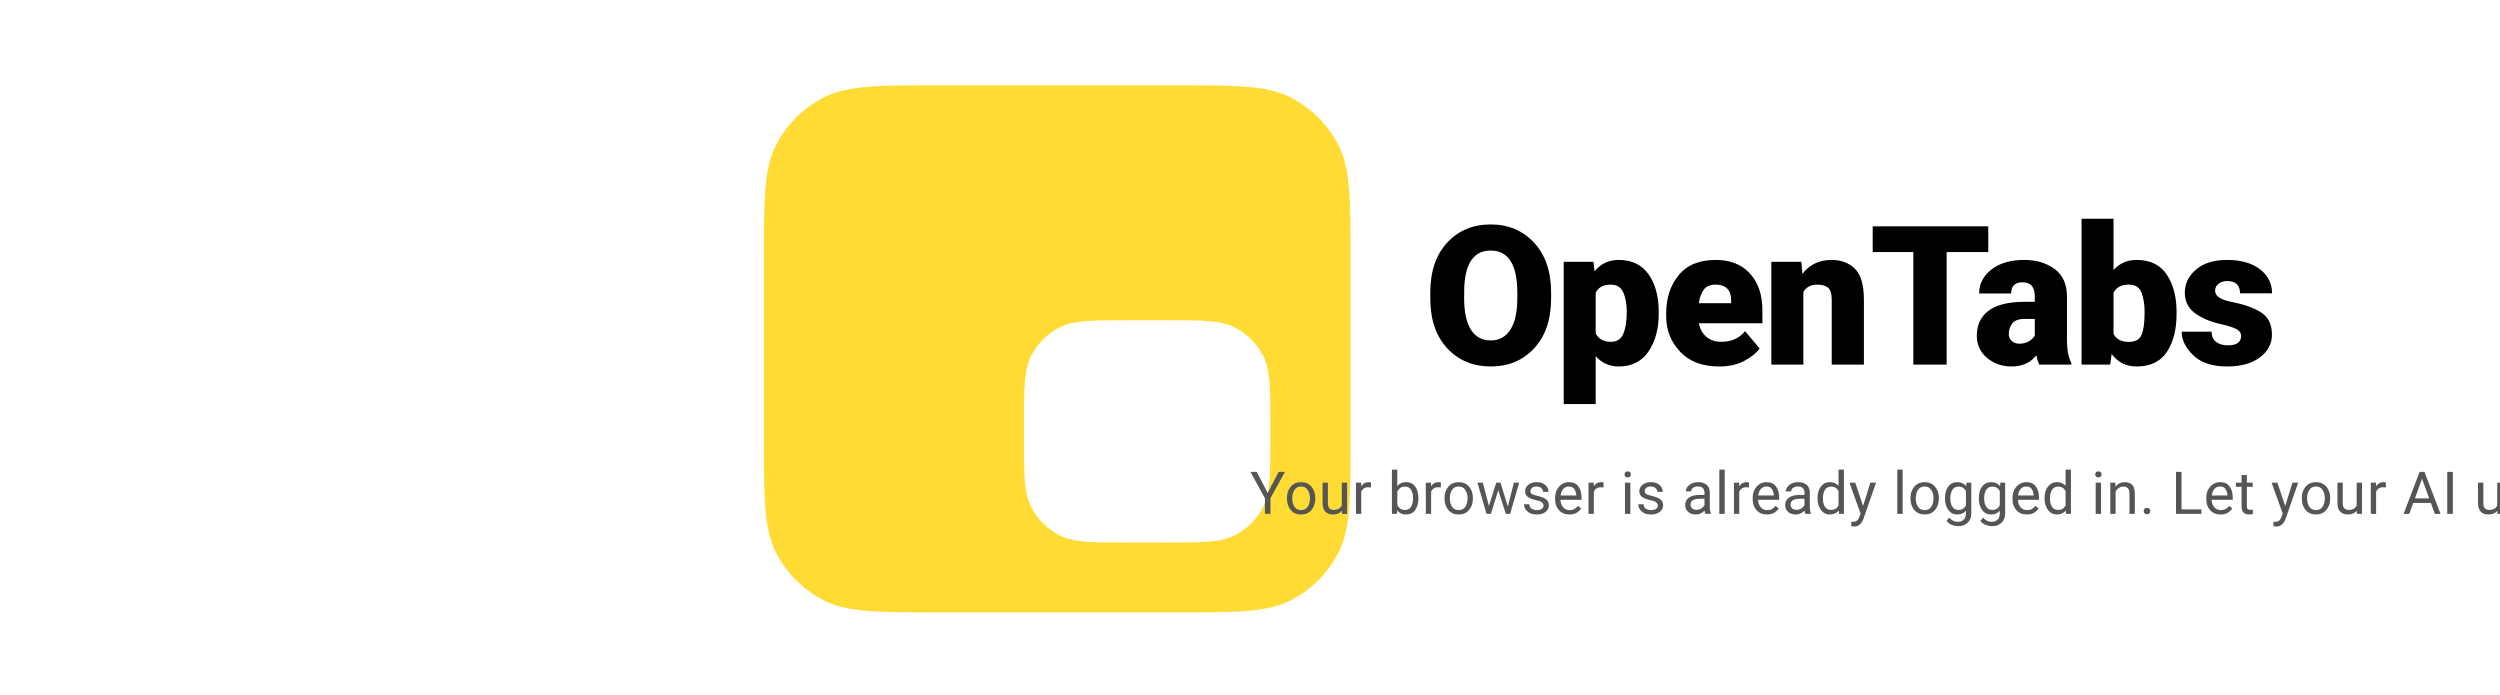
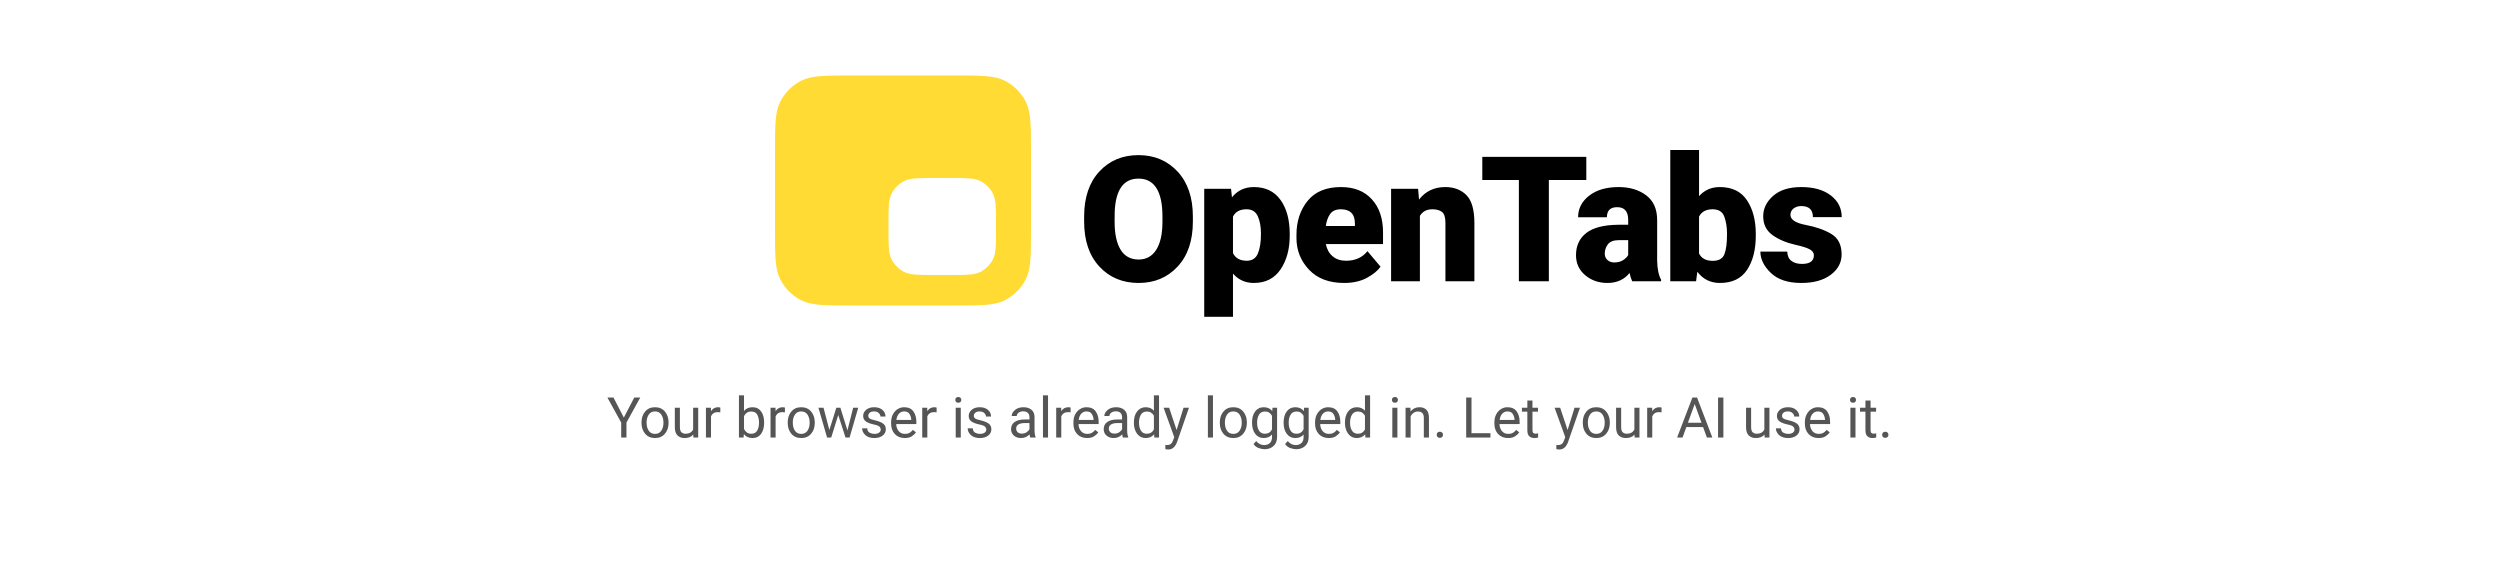
- <svg xmlns="http://www.w3.org/2000/svg" viewBox="0 0 720 200" width="720" height="200">
-   <g transform="translate(220, 16) scale(0.33)">
+ <svg xmlns="http://www.w3.org/2000/svg" viewBox="0 0 800 180" width="800" height="180">
+   <g transform="translate(248, 20) scale(0.16)">
    <path fill="#FFDB33" fill-rule="evenodd" d="       M 358.4 26 c 53.765 0 80.648 0 101.183 10.463 a 96 96 0 0 1 41.953 41.953 c 10.463 20.535 10.463 47.418 10.463 101.183 L 512 332.4 c 0 53.765 0 80.648 -10.463 101.183 a 96 96 0 0 1 -41.953 41.953 c -20.535 10.463 -47.418 10.463 -101.183 10.463 L 153.6 486 c -53.765 0 -80.648 0 -101.183 -10.463 a 96 96 0 0 1 -41.953 -41.953 c -10.463 -20.535 -10.463 -47.418 -10.463 -101.183 L 0 179.6 c 0 -53.765 0 -80.648 10.463 -101.183 a 96 96 0 0 1 41.953 -41.953 c 20.535 -10.463 47.418 -10.463 101.183 -10.463 Z       M 350.8 231 c 31.923 0 47.885 0 60.078 6.213 a 57 57 0 0 1 24.91 24.91 c 6.213 12.193 6.213 28.154 6.213 60.078 L 442 333.8 c 0 31.923 0 47.885 -6.213 60.078 a 57 57 0 0 1 -24.91 24.91 c -12.193 6.213 -28.154 6.213 -60.078 6.213 L 318.2 425 c -31.923 0 -47.885 0 -60.078 -6.213 a 57 57 0 0 1 -24.91 -24.91 c -6.213 -12.193 -6.213 -28.154 -6.213 -60.078 L 227 322.2 c 0 -31.923 0 -47.885 6.213 -60.078 a 57 57 0 0 1 24.91 -24.91 c 12.193 -6.213 28.154 -6.213 60.078 -6.213 Z     " />
  </g>
-   <text x="410" y="105" font-family="system-ui, -apple-system, 'Segoe UI', Roboto, sans-serif" font-size="56" font-weight="900" fill="#000000" letter-spacing="-1">OpenTabs</text>
-   <text x="360" y="148" font-family="system-ui, -apple-system, 'Segoe UI', Roboto, sans-serif" font-size="17" fill="#555555" letter-spacing="0.2">Your browser is already logged in. Let your AI use it.</text>
+   <text x="345" y="90" font-family="system-ui, -apple-system, 'Segoe UI', Roboto, sans-serif" font-size="56" font-weight="900" fill="#000000" letter-spacing="-1">OpenTabs</text>
+   <text x="400" y="140" font-family="system-ui, -apple-system, 'Segoe UI', Roboto, sans-serif" font-size="18" fill="#555555" text-anchor="middle">Your browser is already logged in. Let your AI use it.</text>
</svg>
